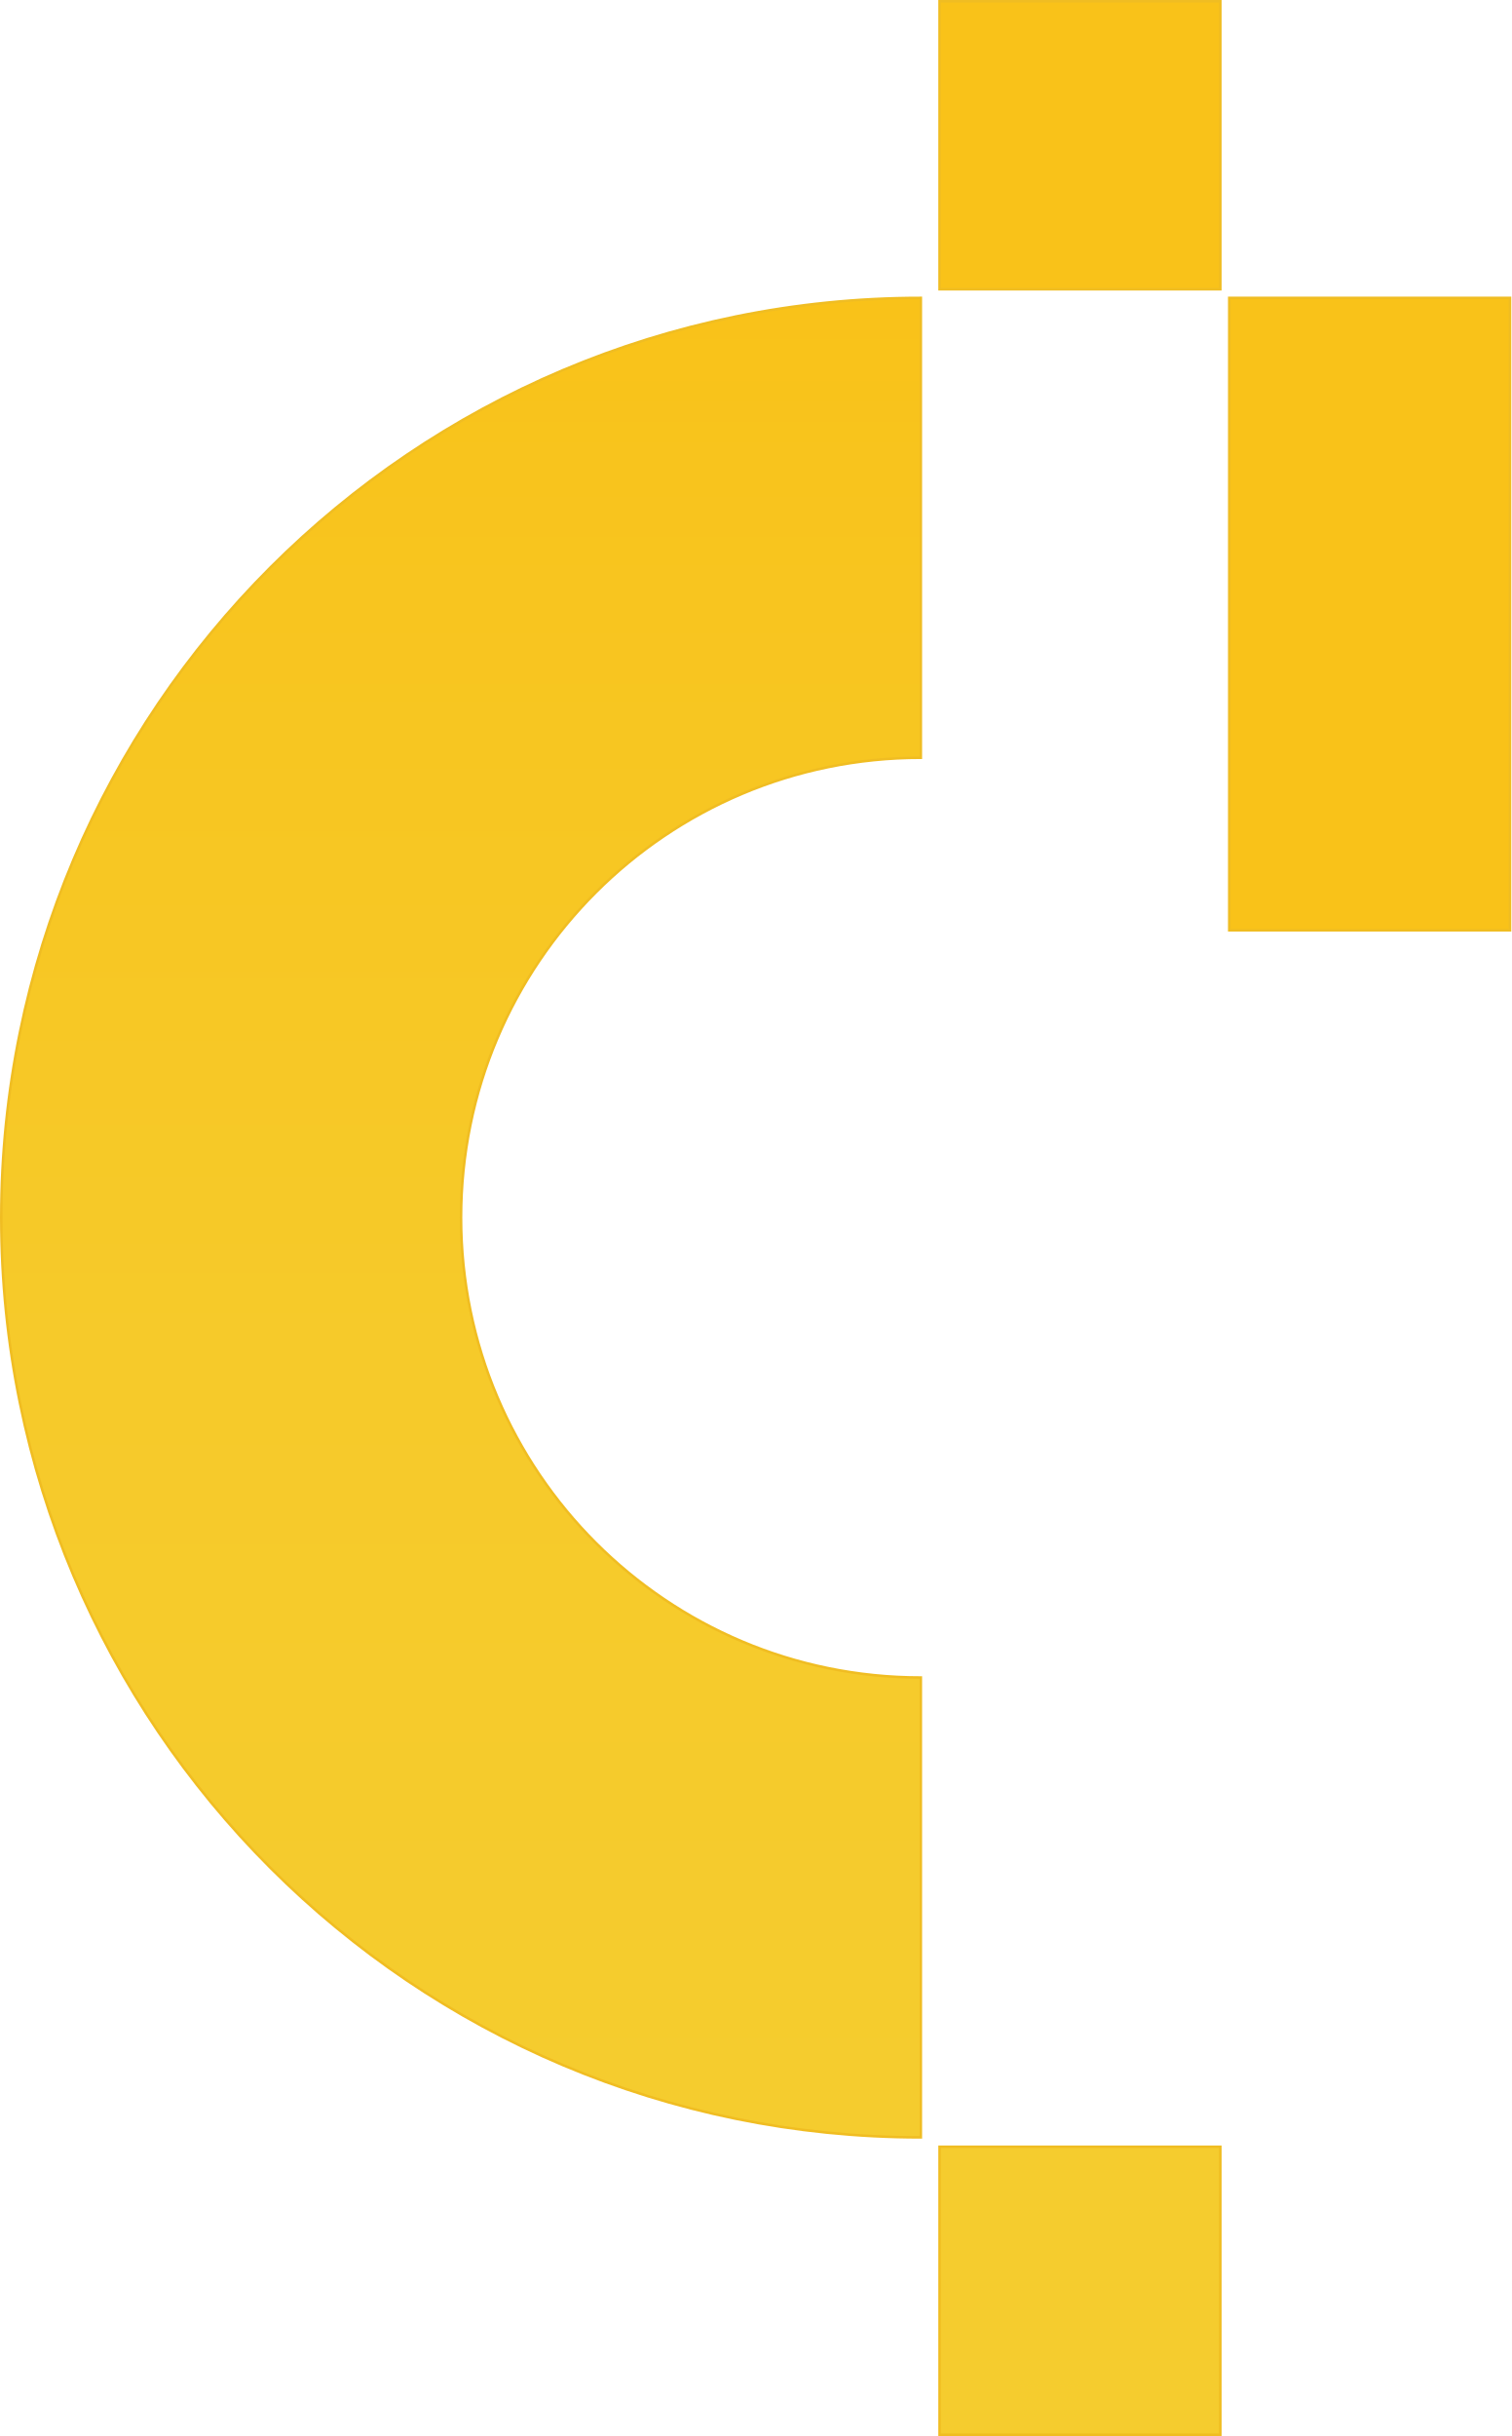
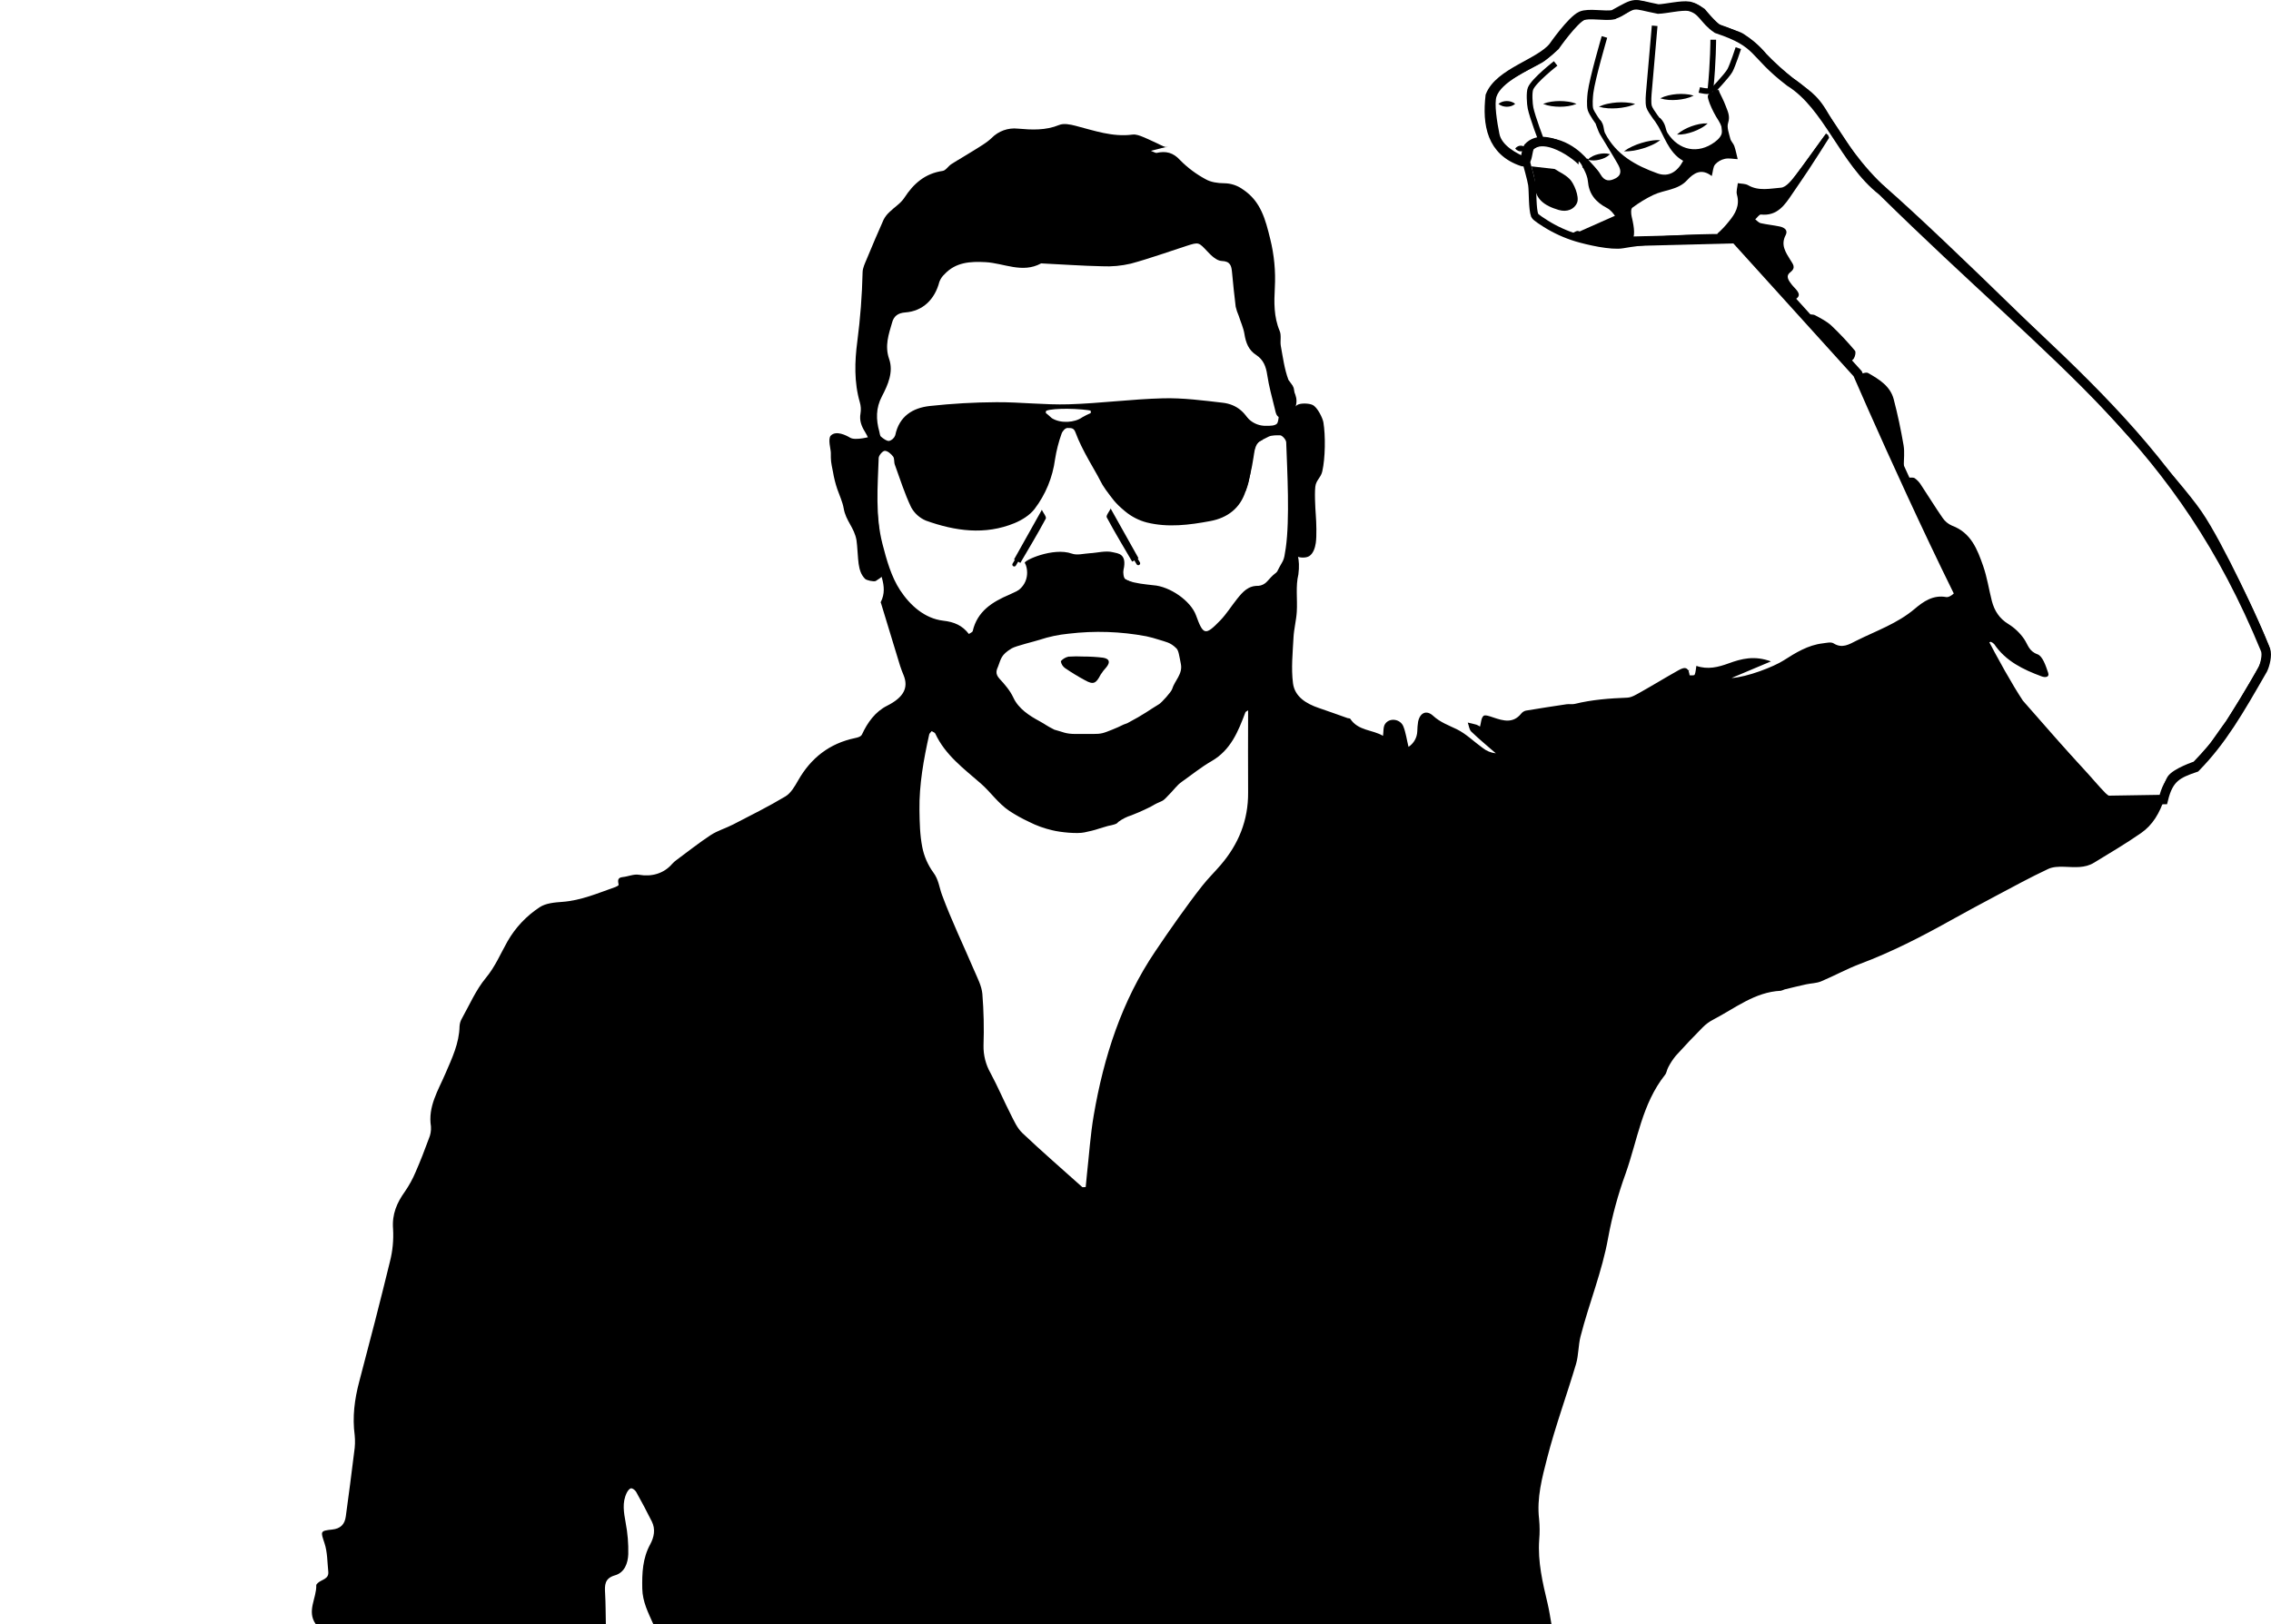
- <svg xmlns="http://www.w3.org/2000/svg" viewBox="0 0 597.49 962.91">
+ <svg xmlns="http://www.w3.org/2000/svg" viewBox="0 0 1196.39 855.61">
  <defs>
-     <linearGradient id="Degradado_sin_nombre_12" x1="182.28" y1="844.87" x2="182.28" y2="117.75" gradientUnits="userSpaceOnUse">
-       <stop offset="0" stop-color="#f5cc2e" />
-       <stop offset=".43" stop-color="#f6ca2a" />
-       <stop offset=".91" stop-color="#f8c41d" />
-       <stop offset="1" stop-color="#f9c219" />
-     </linearGradient>
-     <style>.cls-2{stroke:#f0bd22;stroke-miterlimit:10;fill:#f9c219}</style>
+     <style>.cls-1,.cls-2,.cls-3,.cls-5,.cls-7{fill:none;}.cls-2,.cls-3,.cls-5,.cls-7{stroke:#000;}.cls-2,.cls-3,.cls-7{stroke-miterlimit:10;}.cls-2{stroke-width:4px;}.cls-3{stroke-width:3px;}.cls-4{clip-path:url(#clip-path);}.cls-5{stroke-linecap:round;stroke-linejoin:round;stroke-width:2px;}.cls-6{clip-path:url(#clip-path-2);}.cls-7{stroke-width:5px;}</style>
+     <clipPath id="clip-path" transform="translate(164.31)">
+       <rect class="cls-1" x="491.48" y="202.98" width="35.03" height="100.32" transform="translate(1017.99 506.27) rotate(180)" />
+     </clipPath>
+     <clipPath id="clip-path-2" transform="translate(164.31)">
+       <rect class="cls-1" x="371.57" y="283.61" width="61" height="30" />
+     </clipPath>
  </defs>
  <g id="Capa_2" data-name="Capa 2">
-     <g id="Capa_8" data-name="Capa 8">
-       <path d="M182.28 481.31a181.79 181.79 0 0 0 181.78 181.78v181.78C163.27 844.87.5 682.1.5 481.31s162.77-363.56 363.56-363.56v181.78a181.78 181.78 0 0 0-181.78 181.78Z" style="fill:url(#Degradado_sin_nombre_12);stroke:#f0bd22;stroke-miterlimit:10" />
-       <path class="cls-2" d="M371.46.5h111v113.84h-111z" />
-       <path transform="rotate(-180 426.96 905.495)" style="fill:#f5cc2e;stroke:#f0bd22;stroke-miterlimit:10" d="M371.46 848.58h111v113.84h-111z" />
-       <path class="cls-2" d="M485.99 117.75h111v250h-111z" />
+     <g id="Capa_1-2" data-name="Capa 1">
+       <path d="M412.58,302.17c2.25,1.13,3.38,0,7.89,1.13,6.91,1.72,4.58.92,9.39,2.62,4.26,1.51,8.64,1.88,13.34,2.42,8.83.59,19.81,8.27,22.56,15.86,3.8,10.49,4.89,10.84,12.73,2.75,3.35-3.46,5.92-7.66,8.95-11.44,2.88-3.58,5.79-7,11.17-6.83a7,7,0,0,0,4.62-2.33c2.81-3.09,5.22-6.09,10.06-6.39.73,0,2.78-4.61,3-5.68s-.62-5-1-8a.78.78,0,0,1,1.48-.44c2.08,4.61,4,8.49,2.92,16.82-1.53,6.26-.43,13.13-.84,19.71-.28,4.54-1.5,9-1.73,13.57-.41,8-1.29,16.2-.26,24.09.92,7.07,7,10.77,13.6,13,5.08,1.71,10.11,3.56,15.16,5.33.46.16,1.21.06,1.4.35,4.14,6.4,11.94,5.75,17.25,9,.34-2.1,0-4.73,1.17-6.36,2.37-3.37,8-2.53,9.56,1.39,1.3,3.3,1.77,6.92,2.71,10.77a10.19,10.19,0,0,0,4.62-8.18,39.43,39.43,0,0,1,.44-5.11c1-4.73,4.43-6.28,7.89-3.09,3.72,3.42,8.13,5,12.48,7.09,4.94,2.42,9,6.53,13.58,9.81a13.46,13.46,0,0,0,7,2.89c-4.33-3.78-8.79-7.44-12.93-11.43-1.12-1.08-1.27-3.16-1.86-4.78,1.53.37,3.07.67,4.57,1.12a9.69,9.69,0,0,1,1.88,1c.56-2,.58-4.48,1.82-5.63.8-.75,3.47.24,5.18.82,5.29,1.78,10.43,3.28,14.72-2.06a4.47,4.47,0,0,1,2.43-1.54c7.14-1.2,14.29-2.3,21.44-3.36,1.44-.21,3,.15,4.39-.2,9-2.22,18.25-2.91,27.53-3.27,2.46-.09,5-1.76,7.25-3,6.33-3.55,12.51-7.35,18.84-10.9,2.8-1.58,6.09-3.66,6.81,2.12,0,0,2.43.18,2.63-.25.58-1.23.6-2.72.94-4.72,6,2.08,11.44.71,17.08-1.35,6.56-2.4,13.52-4.24,22.18-1l-20.75,8.74c8.13-.42,22.26-5.94,27.43-9.25,6.33-4.05,12.83-8.09,20.58-9,1.93-.23,4.39-.88,5.77,0,4.62,2.92,8.3.43,12.06-1.44,10.42-5.2,21.52-9,30.68-16.76,4.49-3.79,9.65-7.48,16.63-6.19,1.62.29,4.45-1.93,5.45-3.71.72-1.3-.26-4-1.16-5.67-1.68-3.2-4.9-5.91-5.61-9.23-2.47-11.51-10-20.5-14.4-31-1.4-3.37-3.37-6.5-4.85-9.85-.43-1-.06-2.27-.06-3.42,1.35.05,3-.35,4,.25a12,12,0,0,1,3.42,3.71c3.79,5.7,7.35,11.55,11.25,17.16a11.51,11.51,0,0,0,5,4.14c10,3.7,13.34,12.51,16.4,21.29,2.07,5.93,3,12.25,4.55,18.35,1.34,5.12,3.91,9.26,8.72,12.18a28,28,0,0,1,8.27,7.87c2.06,3,2.49,6.44,7.07,8.07,2.74,1,4.4,6.17,5.62,9.78.82,2.43-1.69,2.52-3.43,1.87-9.72-3.6-18.92-8-25-17a4.88,4.88,0,0,0-1.7-1.18c-.15-.08-.45.1-1.15.29a9.59,9.59,0,0,0,.45,2.5c6.29,14.14,13.42,27.6,25,38.43,8.74,8.15,16.58,17.26,24.75,26,3.82,4.1,7.36,8.45,11.28,12.45a9,9,0,0,0,5,2.59,130.86,130.86,0,0,0,14.55.66c3.58,0,7.15-.48,11.66-.81-2.65,8.14-6.38,14.38-12.48,18.62-8,5.56-16.44,10.52-24.77,15.61-4.88,3-10.32,2.33-15.72,2.15-2.81-.1-6,0-8.41,1.14-9.46,4.43-18.64,9.46-27.86,14.35q-12,6.35-23.86,12.94c-15.33,8.56-30.9,16.53-47.37,22.72-7,2.64-13.65,6.33-20.58,9.23-2.42,1-5.24,1-7.86,1.56-3.77.83-7.53,1.74-11.29,2.66a13.76,13.76,0,0,1-2.06.73c-13.74.65-24.09,9.23-35.55,15.17a22.12,22.12,0,0,0-5.61,4.13c-4.82,4.87-9.56,9.83-14.14,14.92a33.77,33.77,0,0,0-4,6.1c-.72,1.27-.83,2.94-1.7,4-12.12,15.25-14.51,34.42-20.76,52a210.22,210.22,0,0,0-9.2,33.83c-3.18,17.85-10.08,34.54-14.55,52-1.2,4.7-1,9.8-2.35,14.43-4.92,16.55-10.9,32.81-15.2,49.51-2.68,10.41-5.58,21.09-4.28,32.21a59.22,59.22,0,0,1,.06,11c-.82,11.53,1.81,22.56,4.44,33.62.84,3.54,1.37,7.16,2,10.74H179.84c-2.65-6-5.65-11.69-5.79-18.65-.16-8.19.15-16,4.21-23.4,2-3.71,2.85-7.93.81-12-2.61-5.24-5.37-10.42-8.22-15.53-.52-.91-1.83-2-2.7-1.92s-1.8,1.38-2.28,2.36c-2.54,5.16-1.52,10.39-.57,15.78a78,78,0,0,1,1.37,16.61c-.19,4.65-1.91,9.63-7,11.08-5.54,1.59-5.46,5.22-5.2,9.6.3,5.35.27,10.72.39,16.08H2c-4.84-6.89.53-13.64.3-20.47,0-.38.47-.83.81-1.16,2-1.9,5.95-2,5.52-6-.53-5-.41-10.28-2-15-2-6.12-2.46-6.49,4-7.16,4.45-.46,6.66-2.75,7.22-6.83q2.34-17,4.43-34.07a34.49,34.49,0,0,0,.27-8.78c-1.29-9.62-.09-18.92,2.38-28.24,5.56-21,11-42,16.14-63.09a56.41,56.41,0,0,0,1.69-17.42c-.62-7.71,2-13.75,6.27-19.7a56.9,56.9,0,0,0,5.57-10.16c2.54-5.79,4.83-11.71,7-17.65a13.7,13.7,0,0,0,1.12-6.45c-1.66-10.47,3.79-18.94,7.59-27.8,3.48-8.08,7.3-16,7.48-25a9.23,9.23,0,0,1,1.28-4.17c4-7.19,7.36-15,12.55-21.27,5-6,7.77-12.84,11.46-19.33a52.89,52.89,0,0,1,16.93-17.95c3.19-2.13,7.85-2.51,11.9-2.81,9.92-.72,18.86-4.63,28-7.83.64-.22,1.73-.84,1.68-1.12-.31-2-.89-3.8,2.14-4.12s5.87-1.68,8.58-1.21c6.7,1.16,13.06-.61,17.48-5.73a14,14,0,0,1,2.37-2.11c6-4.41,11.82-9.07,18-13.11,3.59-2.33,7.88-3.55,11.71-5.53,9.27-4.79,18.64-9.44,27.58-14.8,2.88-1.73,4.92-5.29,6.68-8.38,6.76-11.89,16.53-19.54,30-22.36,1.4-.29,3.1-.71,3.67-1.93,2.92-6.3,7-12,13.25-15.12,8.85-4.46,11.29-9.58,8.7-16-.68-1.67-1.36-3.33-1.89-5.05-3.37-10.93-6.67-21.88-10-32.83-.07-.23-.28-.53-.2-.69,4.54-8.77-1.91-16.52-2.4-24.85-.78-12.9-2.46-25.74-3.56-38.63-.31-3.63-.68-7.52.27-10.93,1.61-5.76.27-10.65-2.63-15.37-1.86-3-3-6-2.32-9.69a13.19,13.19,0,0,0-.36-5.82c-3.08-10.59-2.71-21.6-1.33-32.07a343.47,343.47,0,0,0,2.79-36.47c.05-2.33,1.25-4.69,2.17-6.93,2.88-6.95,5.81-13.87,8.88-20.73a14.3,14.3,0,0,1,3.05-4c2.6-2.58,6-4.61,7.91-7.59,4.89-7.54,11-12.81,20.18-14.13,1.64-.23,2.9-2.5,4.52-3.54,3.84-2.47,7.83-4.68,11.68-7.13,3.26-2.08,6.76-4,9.51-6.6a16.79,16.79,0,0,1,13.95-5c7.3.64,14.54,1,21.68-1.92,2.39-1,5.8-.32,8.55.39,9.9,2.55,19.6,6.07,30.15,4.66,1.77-.23,3.81.55,5.56,1.27,3.59,1.48,7.06,3.24,11.6,5.36l-7.51,1.94c1.79.67,2.45,1.19,3,1.08,4.9-1.09,8.71-.24,12.42,3.85A56.08,56.08,0,0,0,470.78,94.4c2.75,1.61,6.46,2.12,9.75,2.15a16.93,16.93,0,0,1,10,3.31c9.5,6.31,11.84,16,14.33,26.05a86.64,86.64,0,0,1,2.43,25.62c-.42,7.65-.59,15.42,2.55,22.85,1,2.33.14,5.37.62,8,1.1,6,1.88,12.14,4,17.77,3,4,3,4,3,7.35,1.13,2.25,0,2.91,0,4.5,0,2.26,0,1.13-1.12,4.51-.36,1.77-3.29,2.71-5.31,3.22-2.91.75-3.24-2.31-3.75-4.37-1.44-5.91-3.11-11.81-4-17.81-.64-4.42-2-8-5.78-10.49-4.07-2.6-5.5-6.51-6.23-11.09-.52-3.27-2-6.38-3-9.56a26.59,26.59,0,0,1-1.61-4.83c-.76-6-1.34-12-1.92-18.08-.33-3.39-.79-5.85-5.47-6-2.59-.1-5.45-2.78-7.5-5-4.61-4.86-4.44-5.06-11-2.94-9.78,3.14-19.45,6.67-29.35,9.34a54.42,54.42,0,0,1-15.1,1.39c-10.51-.21-21-1-31.51-1.48a1.33,1.33,0,0,0-.72,0c-9.87,5.35-19.49-.16-29.22-.69-8-.43-15.64,0-21.56,6.32a10.54,10.54,0,0,0-2.73,4c-2.42,9.35-8.75,15.51-18,16.18-3.91.29-6,2-6.91,5.29-1.82,6.28-4,12.29-1.56,19.27,2.34,6.81-.61,13.56-3.83,19.69s-3.12,12.19-1.36,18.52c.26.94.3,2.2.93,2.72,1.23,1,2.86,2.31,4.23,2.21a4.73,4.73,0,0,0,3.24-3c2.06-10,9.15-14.41,18.22-15.41a339.78,339.78,0,0,1,35.08-2c12.68-.08,25.4,1.49,38.06,1.11,16.6-.49,33.15-2.74,49.74-3.16,10.44-.27,21,1.13,31.39,2.33,7.69.88,12.69,5.52,15.53,12.85.95,2.47,3.41,4.35,5.41,6.77-3.51,1.14-4.13,4.82-4.69,9.1a110.26,110.26,0,0,1-4.15,17.78c-2.79,9.07-9.59,14.16-18.56,15.84-11.08,2.08-22.37,3.53-33.52.76a29.56,29.56,0,0,1-11.36-5.83c-5.61-4.61-6.81-6.84-10.32-11.5a36.16,36.16,0,0,1-3.06-5.11c-2.08-4.31-9.38-15.55-12.78-24.9-.89-2.45-2-2.45-4.28-2.45-1.12,0-2.6,1.57-3.11,3.06A74.86,74.86,0,0,0,391.5,242a55.21,55.21,0,0,1-10.79,26.18c-2.53,3.28-6.66,5.84-10.58,7.46-15.63,6.42-31.33,4.15-46.64-1.33a15.87,15.87,0,0,1-7.78-7c-3.47-7.23-5.88-15-8.63-22.53-.49-1.36-.1-3.21-.89-4.24-1.06-1.39-2.9-3-4.34-3-1.18,0-3.21,2.39-3.26,3.78-.53,15.14-1.83,30.44,2,45.29,2.17,8.43,4.64,17.3,9.33,24.42,5.13,7.79,12.81,14.85,22.66,16,5.9.67,10.06,2.52,13.53,7,.9-.64,1.84-.95,2-1.45,2.42-10.56,10.38-15.48,19.44-19.32,1.35-.58,2.65-1.28,4-1.88,8.43-3.5,7.3-3.5,15.19-6.88,2-.92,4.85-.17,6.77-1.12,2.25-1.13,4.5-3.39,5.63-2.26s7.89,1.13,9,0S410.79,301.28,412.58,302.17Zm-86.07,83.05c-.51.66-1.17,1.15-1.3,1.74-2.92,13.14-5.33,26.36-5.14,39.86.09,6.52.23,13.14,1.48,19.49a33.75,33.75,0,0,0,5.82,13.37c2.85,3.79,3.12,7.93,4.61,11.91,5,13.49,11.29,26.51,16.95,39.77,1.71,4,3.91,8.1,4.28,12.3a236.25,236.25,0,0,1,.61,27.14,28.23,28.23,0,0,0,3.73,14.65c3.8,7.08,6.94,14.5,10.58,21.66,1.75,3.45,3.42,7.27,6.14,9.85,10.27,9.74,21,19,31.53,28.46.26.24.92,0,1.85,0,.21-2.13.39-4.27.62-6.41,1.16-10.43,1.84-21,3.6-31.29,5.29-30.9,14.73-60.33,32.5-86.58,3.95-5.82,7.9-11.65,12-17.37s8.26-11.47,12.64-17c3-3.83,6.54-7.28,9.73-11,9.44-11,14.59-23.6,14.47-38.26-.12-14.34,0-28.68,0-43.25-.69.5-1.28.69-1.41,1C488,385.38,484.09,395.17,474,401c-5.48,3.14-10.43,7.19-15.61,10.83-3,2.12-3.5,3.61-8.61,8.71-2.25,2.26-2.25,1.13-7.89,4.51-4.51,2.25-8.31,3.83-10.14,4.51a22.93,22.93,0,0,0-6.76,3.38c-1,.69,0,1.13-5.64,2.25-7.89,2.26-5.06,1.79-12.4,3.39-3.69.8-12.4,0-16.91-1.13a53.31,53.31,0,0,1-12.4-4.51,80.91,80.91,0,0,1-10.14-5.64c-6-4-9.86-9.92-15.1-14.48-9-7.87-18.76-15-24-26.33C328.12,385.94,327.25,385.7,326.51,385.22Zm103-4.15c9.35-4.94,11.28-6.76,16.91-10.14,1.12-.68,6.28-6.28,6.77-7.89,1.32-4.41,5.63-7.9,4.61-13.13-.94-4.82-1.23-7.16-2.36-8.29-3.27-3.27-5.64-3.38-9-4.51a69.55,69.55,0,0,0-6.88-1.87,134.43,134.43,0,0,0-40.91-1.36,70.5,70.5,0,0,0-15.33,3.23c-2.39.8-12.49,3.21-14.65,4.51C363,345,363,347.25,361.56,351c-.83,1.9-1.81,3.92.68,6.61,2.78,3,5.61,6.28,7.3,9.95,2.7,5.88,8.54,9.59,13.73,12.39,3.49,1.89,3.38,2.26,7.89,4.51,4.51,1.13,5.64,2.26,11.27,2.26h9c4.51,0,5.46-.39,10.14-2.26C427.23,382.2,426.1,382.2,429.48,381.07ZM386.94,216.39c-.29.11-.28.62-.29,1.24,1,.69,2.26,1.94,3.16,2.7,4.73,2.94,12.12,2.35,16-.45a42.31,42.31,0,0,1,4.51-2.25s0-.64,0-1.13-7.89-1.12-12.4-1.12S389,215.61,386.94,216.39Z" transform="translate(164.31)" />
+       <path d="M671.83,83.5c2.09,2.49,5.39,5.56,7,8.34,2.12,3.72,4.69,3.84,7.94,2.12,3.67-1.94,2.7-4.86,1.19-7.53-3-5.31-6.32-10.47-9.43-15.74-.81-1.37-1.51-3.76-2.16-5.23.41-.3,1.83-1.95,2.25-2.25,2.25,2.25,1.73,5.21,2.61,6.92,5.89,11.49,16.3,17.16,27.72,21.25,5.68,2,10.25-.64,13.46-6.64-8-4.44-10-13.64-14.48-20.41.41-.26,1.84-2,2.25-2.25,3.38,3.38,2.72,6,4,8,5.92,9.27,16.07,11.23,24.83,4.8,4.54-3.34,5-6.5,2.09-11.25a50.15,50.15,0,0,1-4.68-9c-1.85-5.11-1.63-5.18,4.42-7.4,1.32,2.79,2.82,5.52,3.9,8.41s2.54,5.49,1.35,9.09c-.8,2.41.48,5.62,1.16,8.39.33,1.36,1.63,2.46,2.09,3.81.77,2.25,1.21,4.61,1.79,6.93-2.24-.1-4.58-.64-6.71-.19a9.76,9.76,0,0,0-5.21,3c-1.08,1.33-1.07,3.55-1.74,6.09-5.47-4.24-9.52-1.61-13,2.19-4.87,5.28-12,5-17.86,7.8a66.69,66.69,0,0,0-11,6.7c-.83.62-.69,3.17-.33,4.68,3.1,12.91,1,16.15-11.93,14.93a81.93,81.93,0,0,1-19.36-3.89c-.44-.15.27-1.65,0-2.25.81-.34,2.37-1.63,3.38-1.13,2.25,1.13,7.6,1.14,11.76,3.48a14.26,14.26,0,0,0,6.32,1.56c3,.11,6.32-3.42,5.11-5.7-2.22-4.21-4.52-9.56-8.3-11.53-6.27-3.28-9.52-7.65-10.05-14.14-.33-4.1-3.71-8.61-3.71-9.74C669.13,85.34,671.14,83.9,671.83,83.5Z" transform="translate(164.31)" />
+       <path d="M751.57,127.61c-3-1-8.73-.15-11-.15.2-1.19-.36-4.24,0-4.51a46.88,46.88,0,0,0,5.89-6.25c3.35-4,5.9-8.33,4.29-14.07-.53-1.85.26-4.07.44-6.12,1.85.34,4,.21,5.48,1.1,5.57,3.21,11.62,1.7,17.23,1.28,2.82-.2,5.75-4.09,7.94-6.86,5.12-6.5,9.82-13.34,14.74-20a8,8,0,0,1,1.92-1.33c.33.85.93,1.68.73,2q-5.29,8.44-10.76,16.78c-2.78,4.22-5.67,8.37-8.51,12.55-4,5.94-7.93,11.91-16.58,11-.9-.09-2,1.65-3,2.54.93.68,1.77,1.75,2.79,2,3.33.74,6.75,1.07,10.1,1.77,2.36.5,4.53,1.87,3.11,4.57-2.69,5.11,0,9,2.41,12.93,1.43,2.37,3.28,4.13-.06,6.72-2.55,2-.63,4.42.88,6.39,1.69,2.21,5.56,4.86,2.69,7.19-3.49,2.84-5-2.26-7-4.19-1.38-1.28-3.65-2.74-4.74-4.36" transform="translate(164.31)" />
+       <path d="M837.26,245.82c-3.16-6.94-6.29-13.89-9.51-20.8-.81-1.75-2-3.34-2.86-5.06-3.44-6.65-6.88-13.3-10.19-20-.33-.65,0-2.37.47-2.55,1.49-.58,3.63-1.48,4.71-.85,5.73,3.29,11.61,6.84,13.43,13.76,2.1,8,3.8,16.11,5.2,24.26.63,3.63.11,7.46.11,11.2Z" transform="translate(164.31)" />
+       <path d="M654.75,89.05c3.55,2.34,4.68,2.34,7.78,5.21,2.23,2.07,5.3,9.3,4,12.51-1.47,3.62-5.45,5.13-9.74,3.84-7.34-2.19-13-5.69-12.62-14.63.09-2.35-.93-4.73-1.7-8.33Z" transform="translate(164.31)" />
+       <path d="M809.17,191.46a17.22,17.22,0,0,1-2.62-2c-5.91-6.81-11.81-13.64-17.59-20.56-.66-.79-.6-2.18-.87-3.29,1.3.14,2.79-.07,3.85.51,3,1.62,6.14,3.2,8.59,5.48a158.81,158.81,0,0,1,12.37,13.17c.61.7.13,2.84-.5,3.95S810.32,190.55,809.17,191.46Z" transform="translate(164.31)" />
+       <path d="M406.49,345.92a85.25,85.25,0,0,1,10.31.61c3.43.58,3.87,2.36,1.76,5a27,27,0,0,0-3.05,3.94c-2.44,4.75-3.84,5.39-8.21,2.95A112.11,112.11,0,0,1,396.75,352a5.41,5.41,0,0,1-2.21-3.64,7.62,7.62,0,0,1,4-2.38A66,66,0,0,1,406.49,345.92Z" transform="translate(164.31)" />
+       <path d="M857.28,278.1c-3.82-7.16-9.16-13.46-11.81-21.29-1-2.93-3.15-4.76-6.56-4.43" transform="translate(164.31)" />
+       <path d="M836,246.51c.49-.74,1.56-1.69,1.38-2.18-2-5.54-1-12-5.05-16.93" transform="translate(164.31)" />
+       <path d="M725.76,353c-3.12.31-4.12,2.75-5.15,5.15" transform="translate(164.31)" />
+       <path d="M709.59,96.62c8.93.47,14.08-5,18.37-11.76" transform="translate(164.31)" />
+       <path d="M743.39,76a27,27,0,0,0-3.86-21.91c-2.51-3.78.16-4.76,1.66-6.74" transform="translate(164.31)" />
+       <path d="M797.76,70.17c.25.73.92,1.87.67,2.14A55.36,55.36,0,0,0,790.14,84c-3.62,6.68-9,12.44-13.74,18.47-.83,1-2.39,1.51-3.62,2.25" transform="translate(164.31)" />
+       <path d="M502.39,231.08l-8.81,1.47" transform="translate(164.31)" />
+       <path d="M768.37,347.9c-6,2-12.78.66-18.37,4.4-2.66,1.77-5.38,3.44-8.08,5.15" transform="translate(164.31)" />
+       <path d="M690.12,112.05l2.57,5.14c2.73,5.46-.51,11.52-6.61,11.62a15.55,15.55,0,0,1-8-2.22c-2.16-1.32-3.64-1.34-6-.86-1.4.29-3.37-2.17-5.08-3.4" transform="translate(164.31)" />
+       <path d="M789.68,167.15c4.21,5.1,9.84,8.66,14.32,13.64a22.83,22.83,0,0,1,5.52,11.34" transform="translate(164.31)" />
+       <path d="M772.78,142.17c1.13,6,5.31,10.14,8.82,14.7" transform="translate(164.31)" />
+       <path d="M284.91,387.58q-.37,2.94-.73,5.87" transform="translate(164.31)" />
+       <path d="M608.2,381l11,6.62" transform="translate(164.31)" />
+       <path d="M451,77.51c-2.45-.24-5.07,0-7.3-.84-3.25-1.21-5.7-.37-8.13,1.58" transform="translate(164.31)" />
+       <path d="M86.53,541.14l-8.82-.74" transform="translate(164.31)" />
+       <path d="M479.62,129l-1.47,8.81" transform="translate(164.31)" />
+       <path d="M485.5,96.62,484,105.43" transform="translate(164.31)" />
+       <path d="M330.46,151.72l-8.81-1.47" transform="translate(164.31)" />
+       <path d="M433.33,70.17c-.25,2.94-.49,5.87-.74,8.81" transform="translate(164.31)" />
+       <path d="M515.62,290.59c2.25,5,4.75,10.06-.73,14.7" transform="translate(164.31)" />
+       <path d="M755.15,125.27h-8.82" transform="translate(164.31)" />
+       <path d="M773.52,139.23l8.08,2.21" transform="translate(164.31)" />
+       <path class="cls-2" d="M670.65,85.6s-8.82-11.76-22.78-11c-1.64.08-4.92,1.6-5.87,2.93-1.16,1.61-1.12,8.13-2.94,7.35-5.15-2.2-14-6.61-15.43-14-1.19-5.94-2.94-16.16-1.47-20.57,2.94-8.82,18.09-15.14,25-19.1,2.26-1.31,8.08-6.62,8.08-6.62s9.7-13.95,14.7-16.16c4-1.79,12.6.26,16.9-.74,2.58-.6,7.06-4.23,9.55-5.14,3.1-1.14,10.65,2.32,14,2.2,4.1-.14,12.1-2.1,16.16-1.47,2.12.34,5.88,2.94,5.88,2.94s6,7.39,8.82,8.82c2,1,9.87,3.21,11.75,4.41C761,24.61,764.7,29.76,764.7,29.76A159.17,159.17,0,0,0,779.39,43c7.35,5.88,11.76,7.35,17.64,17.63,7,12.28,19.1,29.39,30.86,39.68,33.7,29.5,109.47,105.07,109.47,105.07s44.52,47.77,56.58,65.39c11.27,16.48,30.86,58.78,35.27,70.54,1,2.72-.29,7.89-1.47,10.28-4,8-17.64,29.39-17.64,29.39s-6.13,8.41-7.34,10.29c-2.16,3.34-10.29,11.76-10.29,11.76s-10.82,3.61-13.23,7.34c-1.19,1.86-3.67,9.56-3.67,9.56" transform="translate(164.31)" />
+       <path class="cls-3" d="M655.22,33.43S643.79,42.33,642,46.65c-.85,2-.47,8.14,0,10.29,1,4.89,5.87,17.64,5.87,17.64" transform="translate(164.31)" />
+       <path class="cls-2" d="M639.79,85.6s2.57,9.1,2.94,11.75c.51,3.64.14,12.74,1.47,16.17.38,1,5,3.85,5.88,4.41a67.71,67.71,0,0,0,16.16,7.34c5.89,1.75,18.27,4.63,24.32,3.55,19.77-3.55,52.1-3.55,52.1-3.55" transform="translate(164.31)" />
+       <path class="cls-3" d="M680.94,19.47s-6.42,21.87-7.35,29.39c-.27,2.19-.63,6.7,0,8.82S678,65,678,65" transform="translate(164.31)" />
+       <path class="cls-3" d="M707.39,13.59s-2.17,25.35-2.94,33.8c-.2,2.19-.64,6.71,0,8.82.77,2.53,5.88,8.81,5.88,8.81" transform="translate(164.31)" />
+       <path class="cls-3" d="M738.25,20.94s0,11.75-1.47,26.45c-.15,1.46-5.88,0-5.88,0" transform="translate(164.31)" />
+       <path class="cls-3" d="M751.47,25.35s-2.93,9-4.41,11.75S737.77,48,737.77,48" transform="translate(164.31)" />
+       <path d="M795.71,172.47c4.21,5.1,9.84,8.66,14.32,13.64" transform="translate(164.31)" />
+       <path d="M625.1,54.74a6.09,6.09,0,0,1,2.2-1.18,7.76,7.76,0,0,1,4.41,0,5.94,5.94,0,0,1,2.2,1.18,6.25,6.25,0,0,1-2.2,1.18,7.66,7.66,0,0,1-2.2.32,8.05,8.05,0,0,1-2.21-.33A6.06,6.06,0,0,1,625.1,54.74Z" transform="translate(164.31)" />
+       <path d="M648.61,54.74A18.5,18.5,0,0,1,653,53.56a30.48,30.48,0,0,1,8.81,0,18,18,0,0,1,4.41,1.18,19,19,0,0,1-4.41,1.18,29.61,29.61,0,0,1-4.4.32,31.17,31.17,0,0,1-4.41-.33A18.47,18.47,0,0,1,648.61,54.74Z" transform="translate(164.31)" />
+       <path d="M678,56.21a21.37,21.37,0,0,1,4.68-1.54,35,35,0,0,1,4.76-.69,33.41,33.41,0,0,1,4.8,0,21.37,21.37,0,0,1,4.86.81,21.37,21.37,0,0,1-4.68,1.54,35.37,35.37,0,0,1-9.56.73A21.92,21.92,0,0,1,678,56.21Z" transform="translate(164.31)" />
+       <path d="M710.33,51.8a18.57,18.57,0,0,1,4.31-1.54,29.77,29.77,0,0,1,4.38-.69,28.48,28.48,0,0,1,4.43,0,18.55,18.55,0,0,1,4.51.81,18.57,18.57,0,0,1-4.31,1.54,30.16,30.16,0,0,1-8.82.73A18.94,18.94,0,0,1,710.33,51.8Z" transform="translate(164.31)" />
+       <path d="M691.22,79.72a23.48,23.48,0,0,1,4.43-2.59,38.44,38.44,0,0,1,4.68-1.78,37.11,37.11,0,0,1,4.87-1.17,22.83,22.83,0,0,1,5.13-.34,23,23,0,0,1-4.43,2.6,39.21,39.21,0,0,1-9.55,2.93A23.42,23.42,0,0,1,691.22,79.72Z" transform="translate(164.31)" />
+       <path d="M719.14,70.9a18.28,18.28,0,0,1,3.64-2.57,28.76,28.76,0,0,1,3.93-1.78,29.34,29.34,0,0,1,4.15-1.17,18.05,18.05,0,0,1,4.45-.36,17.4,17.4,0,0,1-3.64,2.58,27.65,27.65,0,0,1-3.93,1.77,29.34,29.34,0,0,1-4.15,1.17A18.05,18.05,0,0,1,719.14,70.9Z" transform="translate(164.31)" />
+       <path d="M672.12,84.13a9.78,9.78,0,0,1,2.65-1.88,14.71,14.71,0,0,1,2.86-1,14.46,14.46,0,0,1,3-.42,9.72,9.72,0,0,1,3.23.41,9.67,9.67,0,0,1-2.66,1.88,14.21,14.21,0,0,1-2.86,1,13.74,13.74,0,0,1-3,.42A10,10,0,0,1,672.12,84.13Z" transform="translate(164.31)" />
+       <path d="M633.91,78.25a4,4,0,0,1,1.47-1.18,3.54,3.54,0,0,1,2.94,0,3.82,3.82,0,0,1,1.47,1.18,3.92,3.92,0,0,1-1.47,1.18,3.49,3.49,0,0,1-2.94,0A3.88,3.88,0,0,1,633.91,78.25Z" transform="translate(164.31)" />
+       <g class="cls-4">
+         <path d="M656.86,847.41c.11-5.36.08-10.73.39-16.08.26-4.38.34-8-5.2-9.6-5.09-1.46-6.81-6.43-7-11.08A78.12,78.12,0,0,1,646.42,794c1-5.38,2-10.62-.57-15.77-.48-1-1.46-2.31-2.28-2.37s-2.19,1-2.7,1.93c-2.85,5.11-5.61,10.28-8.23,15.52-2,4.09-1.21,8.31.82,12,4.06,7.41,4.37,15.22,4.2,23.41-.14,7-3.13,12.66-5.78,18.65H158.7c.67-3.59,1.21-7.2,2.05-10.75,2.66-11.18,5.31-22.33,4.41-34a70.84,70.84,0,0,1,.21-11.74c1-10.72-1.82-21-4.4-31.06-4.3-16.7-10.28-33-15.2-49.52-1.38-4.63-1.15-9.72-2.35-14.42-4.47-17.42-11.37-34.11-14.55-52a211.66,211.66,0,0,0-9.2-33.84c-6.25-17.56-8.64-36.73-20.76-52-.87-1.1-1-2.77-1.7-4a33.77,33.77,0,0,0-4-6.1c-4.58-5.09-9.33-10-14.14-14.93a21,21,0,0,0-5.21-3.92C62.27,523.21,51.85,514.43,38,513.77a11.28,11.28,0,0,1-2.06-.73c-3.76-.91-7.52-1.83-11.3-2.65-2.61-.57-5.44-.55-7.85-1.56-6.94-2.9-13.56-6.6-20.58-9.23-15.35-5.77-29.91-13.08-44.23-21q-15.36-8.46-30.84-16.73c-7.94-4.23-15.88-8.49-24-12.3-2.46-1.15-5.6-1.24-8.41-1.14-5.41.18-10.84.83-15.72-2.16-8.33-5.09-16.77-10-24.77-15.61-6.1-4.23-9.83-10.48-12.48-18.62,4.5.34,8.08.82,11.66.82a133.31,133.31,0,0,0,14.55-.66,9.07,9.07,0,0,0,5-2.59c3.91-4,7.46-8.36,11.28-12.45,8.17-8.75,16-17.86,24.74-26,11.61-10.83,18.74-24.3,25-38.43a10.59,10.59,0,0,0,.45-2.5c-.7-.19-1-.38-1.15-.29a4.79,4.79,0,0,0-1.7,1.18c-6.12,9-15.31,13.37-25,17-1.75.65-4.25.55-3.43-1.88,1.22-3.61,2.88-8.81,5.62-9.78,4.58-1.62,5-5.06,7.07-8.06a27.83,27.83,0,0,1,8.27-7.87,19,19,0,0,0,8.71-12.18c1.6-6.1,2.49-12.42,4.56-18.35,3.06-8.78,6.41-17.59,16.4-21.29a11.43,11.43,0,0,0,4.94-4.14c3.91-5.61,7.47-11.46,11.25-17.16a11.88,11.88,0,0,1,3.43-3.71c1-.6,2.63-.2,4-.25,0,1.15.37,2.46-.05,3.42-1.48,3.34-3.45,6.48-4.85,9.85-4.37,10.53-11.93,19.52-14.4,31-.71,3.32-3.94,6-5.61,9.22-.9,1.71-1.89,4.38-1.16,5.68,1,1.78,3.83,4,5.45,3.7,7-1.29,12.14,2.4,16.63,6.2,9.16,7.75,20.25,11.56,30.68,16.75,3.75,1.88,7.44,4.37,12.06,1.45,1.38-.87,3.84-.22,5.77,0,7.75.91,14.25,4.94,20.58,9,5.17,3.31,19.29,8.83,27.43,9.25l-20.75-8.74c8.66-3.28,15.62-1.44,22.18,1,5.64,2.06,11,3.42,17.08,1.35.34,2,.36,3.49.94,4.72.19.43,2.62.3,2.63.25.72-5.78,4-3.7,6.81-2.13,6.33,3.55,12.51,7.35,18.84,10.9,2.29,1.29,4.79,3,7.25,3.05,9.28.36,18.48,1,27.53,3.27,1.39.34,2.94,0,4.39.2q10.72,1.57,21.43,3.36a4.35,4.35,0,0,1,2.43,1.54c4.3,5.34,9.44,3.84,14.73,2.06,1.71-.58,4.38-1.57,5.18-.83,1.24,1.16,1.26,3.63,1.82,5.64a9.73,9.73,0,0,1,1.88-1c1.5-.44,3-.75,4.57-1.11-.59,1.62-.74,3.7-1.86,4.78-4.14,4-8.6,7.65-12.94,11.43a13.45,13.45,0,0,0,7-2.89c4.53-3.28,8.64-7.39,13.58-9.81,4.35-2.12,8.76-3.67,12.48-7.1,3.46-3.19,6.87-1.63,7.89,3.1a39.43,39.43,0,0,1,.44,5.11,10.2,10.2,0,0,0,4.62,8.18c.94-3.86,1.41-7.48,2.71-10.77,1.55-3.93,7.19-4.77,9.56-1.39,1.14,1.62.83,4.26,1.16,6.36,5.32-3.28,13.12-2.62,17.26-9,.19-.29.94-.18,1.4-.34,5.05-1.77,10.08-3.62,15.16-5.33,6.61-2.23,12.68-5.93,13.6-13,1-7.88.15-16-.26-24.08-.23-4.54-1.45-9-1.73-13.57-.41-6.58.69-13.45-.84-19.71-1.3-5.33,1.16-7.55,3.67-10.55.49,1.88-.09,3.61.21,5.17.2,1.07,1.62,2.73,2.49,2.73,4.86,0,7.26,3.3,10.07,6.39a7,7,0,0,0,4.62,2.33c5.37-.17,8.29,3.25,11.17,6.83,3,3.78,5.6,8,9,11.44,7.84,8.09,8.93,7.74,12.73-2.75,2.75-7.59,15.09-17.07,22.56-15.86,5.12.83,9.08-.91,13.34-2.42,4.81-1.7,5.07-2.73,2.22-7.2-1.28-2-2.36-3.84-.32-5.87,3.81-3.81,14.62-3.22,17.57,1.26,1.66,2.53,3.11,2.78,5.32,1.2,7.54-5.41,15.37-5.2,23.42-1.28,1.92.94,3.87,1.82,5.84,2.75-5.07,7.78-4.15,10.68,4.34,14.51,1.34.61,2.64,1.31,4,1.88,9.06,3.85,17,8.77,19.43,19.33.12.5,1.06.81,2,1.44,3.47-4.45,7.62-6.29,13.53-7,9.85-1.12,24.1-9.95,29.23-17.74,3.38-6.76,3.38-4.51,4.51-12.4,2.16-15.18.76-40.4.22-55.55,0-1.38-2.07-3.73-3.25-3.77-1.44,0-4.43-.07-6,.71-4.51,2.25-6.27,3.15-6.76,4.51-2.74,7.54-2.19,17.58-5.64,24.8-1.43,3-8.13,10.15-11.27,11.27-15.29,5.45-23,3.25-38.62-3.17-3.93-1.61-8-4.17-10.58-7.46a55,55,0,0,1-10.79-26.17,75.72,75.72,0,0,0-3.31-13.43c-.51-1.5-2.53-2.89-4.16-3.41-.73-.23-2.72,1.56-3.23,2.8-3.69,9-12.6,15.56-12.39,26.39,0,.4-.45.85-.77,1.21-4.24,4.7-8.12,9.82-12.88,13.93A28.6,28.6,0,0,1,372,267.11c-11.15,2.77-22.44,1.32-33.52-.76-9-1.69-15.77-6.77-18.56-15.85a110.14,110.14,0,0,1-4.15-17.77c-.56-4.28-1.18-8-4.69-9.1,2-2.42,4.46-4.3,5.41-6.77,2.84-7.34,7.84-12,15.53-12.86,10.42-1.19,21-2.59,31.39-2.33,16.59.43,33.14,2.67,49.74,3.17,12.66.38,25.07,5.95,37.75,6,11.7.07,15.42,1,27.05,2.25,9.07,1,10.68,2.79,15.78,7.89a12.79,12.79,0,0,0,9,3.38c2.26,0,4.5,0,5.64-1.12s1.12-6.77,1.12-9c0-6.76.95-4.07-2.25-10.15s-1.89-16.24.46-23c2.4-7,.26-13-1.56-19.28-1-3.32-3-5-6.91-5.28-9.25-.68-15.58-6.84-18-16.18a10.39,10.39,0,0,0-2.74-4C472.6,129.91,465,129.52,457,130c-9.73.52-19.35,6-29.22.68a1.6,1.6,0,0,0-.73,0c-10.5.53-21,1.27-31.5,1.49a54.42,54.42,0,0,1-15.1-1.39c-9.9-2.68-19.57-6.2-29.35-9.34-6.61-2.12-6.45-1.92-11.05,2.94-2.05,2.17-4.91,4.85-7.5,4.95-4.68.18-5.14,2.64-5.47,6-.58,6-1.16,12.07-1.92,18.08a26.84,26.84,0,0,1-1.61,4.83c-1.05,3.18-2.49,6.29-3,9.55-.73,4.59-2.16,8.49-6.23,11.1-3.81,2.44-5.14,6.07-5.78,10.49-.88,6-2.55,11.9-4,17.81-.5,2.06-.84,5.12-3.74,4.37-2-.52-4.79-2.55-5.14-4.32-.89-4.46-3.41-6.63-7.28-8.11-.85-.33-1.37-1.51-3-3.46,5.86,1.3,10.43.52,12-3.69,2.12-5.63,2.89-11.79,4-17.77.48-2.63-.36-5.66.62-8,3.08-7.3,3-14.9,2.57-22.42a87.47,87.47,0,0,1,2.41-26c2.48-10,4.83-19.74,14.33-26a17,17,0,0,1,9.95-3.32c3.29,0,7-.53,9.75-2.14A56,56,0,0,0,354.16,76c3.72-4.08,7.53-4.94,12.43-3.85.52.12,1.18-.4,3-1.07l-7.51-1.94c4.54-2.12,8-3.88,11.6-5.36,1.74-.73,3.78-1.51,5.56-1.27,10.55,1.41,20.25-2.11,30.15-4.66,2.75-.71,6.15-1.4,8.55-.4,7.14,3,14.38,2.57,21.68,1.93a16.78,16.78,0,0,1,13.94,5c2.76,2.64,6.26,4.53,9.52,6.61,3.85,2.44,7.84,4.66,11.68,7.12,1.62,1,2.88,3.32,4.52,3.55,9.22,1.31,15.29,6.58,20.18,14.13,1.93,3,5.31,5,7.91,7.59a14.35,14.35,0,0,1,3.05,4c3.07,6.86,6,13.78,8.88,20.72.92,2.24,2.11,4.61,2.17,6.94.31,12.21-11.28,24.13-9.67,36.3,1.38,10.47,2.25,21.41,4.51,31.56.41,1.86,1.92,4.89,2.25,6.76.66,3.67-1.13,5.64-1.13,9,0,5.54-1.42,10,.19,15.78.95,3.41.58,7.3.27,10.93-1.1,12.88.32,25.76-.46,38.66-.49,8.33,0,6.77,1.13,15.78.08.16-6.76,9.5-6.83,9.73-3.09,10.18-6.16,20.36-9.29,30.53-.78,2.56-1.71,5.08-2.68,7.57-1.68,4.33-1,8.07,2.35,11.41,6.75,6.67,13.37,13.47,20.14,20.12a6.69,6.69,0,0,0,3.22,1.31c13.46,2.82,23.23,10.47,30,22.35,1.76,3.1,3.8,6.66,6.68,8.39,8.94,5.36,18.31,10,27.57,14.8,3.84,2,8.13,3.2,11.72,5.53,6.1,4,11.81,8.5,17.67,12.82a17.2,17.2,0,0,1,2.73,2.37c4.42,5.14,10.78,6.92,17.5,5.76,2.7-.47,5.69.91,8.57,1.21,3,.32,2.46,2.14,2.15,4.11,0,.29,1,.91,1.68,1.13,9.17,3.2,18.11,7.1,28,7.83,4,.3,8.71.67,11.9,2.8a53,53,0,0,1,16.93,17.95C712.24,494.12,715.07,501,720,507c5.18,6.26,8.51,14.08,12.55,21.27a9.19,9.19,0,0,1,1.28,4.16c.18,9.06,4,17,7.47,25,3.81,8.86,9.26,17.33,7.6,27.8a13.84,13.84,0,0,0,1.11,6.45c2.18,5.94,4.47,11.86,7,17.65a57.49,57.49,0,0,0,5.56,10.16c4.23,6,6.9,12,6.28,19.69a56.47,56.47,0,0,0,1.69,17.43c5.11,21.1,10.57,42.11,16.14,63.09,2.47,9.32,3.67,18.62,2.38,28.23a34.57,34.57,0,0,0,.27,8.79q2.07,17,4.42,34.06c.57,4.09,2.78,6.38,7.22,6.84,6.48.67,6,1,4,7.16-1.55,4.7-1.44,10-2,15-.43,4,3.56,4.11,5.52,6,.33.33.82.78.81,1.15-.23,6.83,5.14,13.59.3,20.48ZM483.36,378.26c-5.27,11.3-15,18.47-24,26.33-5.24,4.56-10.32,9.29-14.16,15.35-2.1,3.33-6.09,5.54-9.4,8-4.3,3.22-8.94,6-13.12,9.34-3,2.41-5.82,2.61-9.51,1.81-7.34-1.59-14.81-2.65-22.28-3.54-5.34-.64-7-2.07-5.85-7.43.66-3,.11-4.65-2.71-5.7-1.84-.68-3.54-1.68-5.38-2.36-7.94-2.92-7.95-2.9-12.87-10.85-.38,1.64-.36,2.79-.89,3.53a16.83,16.83,0,0,1-2.91,2.59c-.48-1-1.49-2.15-1.35-3.1.71-4.63-2.55-6.52-5.56-8.64-5.18-3.65-10.14-7.69-15.61-10.83-10.1-5.81-14-15.61-17.77-25.65-.14-.36-.72-.55-1.41-1,0,14.57.09,28.91,0,43.25-.12,14.66,5,27.26,14.47,38.26,3.19,3.71,6.7,7.16,9.73,11,4.38,5.54,8.53,11.26,12.64,17s8,11.55,12,17.38c17.77,26.25,27.22,55.68,32.51,86.58,1.76,10.33,2.43,20.85,3.59,31.29.24,2.13.42,4.27.63,6.41.93,0,1.58.2,1.85,0,10.57-9.43,21.25-18.73,31.53-28.46,2.72-2.58,4.39-6.4,6.14-9.85,3.64-7.16,6.78-14.59,10.58-21.66a28.26,28.26,0,0,0,3.73-14.65,236.25,236.25,0,0,1,.61-27.14c.37-4.2,2.57-8.3,4.28-12.31,5.66-13.25,11.92-26.28,16.95-39.76,1.49-4,1.76-8.13,4.61-11.91a33.75,33.75,0,0,0,5.82-13.37c1.25-6.35,1.39-13,1.48-19.49.19-13.51-2.22-26.73-5.14-39.86-.13-.6-.79-1.08-1.31-1.74C484.47,377.49,483.6,377.73,483.36,378.26ZM395,375.59c-.71,3.16,1.22,4.51,4.28,3.38s5.75-2.63,8.75-3.47c6-1.71,6.07-1.57,10.66,1.43,3.74-2.17,7.12-4.25,10.61-6.13,5.19-2.8,10.14-5.58,12.84-11.45,1.68-3.67,4.52-6.93,7.3-10,2.49-2.69,2.1-4.31-.45-6.61-6.37-5.77-14.07-8.66-22.11-11-1.82-.52-4.68-.71-5.21-1.88-1.82-4.07-5.3-3.9-8.6-4.27-13.64-1.53-27.29-2.42-40.9.23a15.25,15.25,0,0,0-5.45,1.86,88.37,88.37,0,0,0-11.13,8.36,7,7,0,0,0-1.68,5.58A122.43,122.43,0,0,0,357.6,355c.48,1.62.82,3.95,2,4.57,7.86,4.24,14.2,10.95,23,13.72,5.12,1.61,7.82-.75,10-5.29C396.37,370.39,395.66,372.79,395,375.59Zm18.65-168.44c-1,0-2.9,1-2.89,1.58a5.55,5.55,0,0,0,1.6,3.57c3.81,3.66,7.44,3.5,11.77-.17.9-.76,1.91-1.38,2.88-2.07l0-1.87C422.58,207.82,418.14,207.33,413.69,207.15Z" transform="translate(164.31)" />
+       </g>
+       <path d="M301,303.3a40.23,40.23,0,0,1-3.95,2.81c-1,.51-4.84-.33-5.63-1.12-2.26-2.26-2.93-5-3.39-7.89-.4-2.52-.7-9.89-1.12-12.4-1.13-6.77-5.64-10.15-6.77-16.91-.54-3.25-2.29-7-3.38-10.15a59.06,59.06,0,0,1-2.25-9c-1.13-5.64-1.13-5.64-1.13-10.15,0-1.71-1.69-7.32,0-9,2.82-2.82,8.1-.11,10.15,1.12,2.81,1.69,10.7-.56,10.7-.56" transform="translate(164.31)" />
+       <path d="M512.83,220.79s3.86-6,6.31-7.45c1.8-1.06,6.13-.88,8,0,2.68,1.24,5.4,7.13,5.73,9.17,1.17,7.07,1,18.79-.57,25.79-.67,3-2.51,4-3.44,6.87-.84,2.56-.25,12.88,0,16.05.3,3.9.54,11.17,0,14.9-.36,2.54-1.38,5.56-3.44,6.88-1.69,1.08-5.1,1-6.88,0-2.37-1.3-1.72-9.74-1.72-9.74" transform="translate(164.31)" />
+       <path d="M384.49,268.56c.77,1.6,2.62,3.78,2.12,4.72-4.22,7.9-8.86,15.56-13.38,23.3l-3.34-1.8,14.77-26.36Z" transform="translate(164.31)" />
+       <path class="cls-5" d="M384.78,272.54,370,297.47" transform="translate(164.31)" />
+       <path d="M420.86,267.89c-.77,1.6-2.62,3.78-2.12,4.71,4.22,7.9,8.87,15.57,13.38,23.3l3.34-1.8-14.77-26.35Z" transform="translate(164.31)" />
+       <path class="cls-5" d="M420.57,271.86l14.77,24.93" transform="translate(164.31)" />
+       <g class="cls-6">
+         <path d="M297.74,265.08c-1.76,16.51,3.6,31.71,11.67,45.27,3.95,6.63,12.65,11.47,20.24,14.69,8.43,3.59,18.3,8.52,25.07-4.8,2.09-4.12,9.8-5.19,14.85-7.63,9-4.36,7.71-13.27,6-16-.76-1.23,14.9-8.42,24.79-4.92,2.74,1,6.2,0,9.32-.19,4.13-.2,8.42-1.52,12.35-.53,2.54.64,7.54.64,5.53,9.33-.28,1.19,0,4.31,1,4.83a26.28,26.28,0,0,0,11,3.37c15.42.65,24,6.2,27,16.83.56,2,1.75,3.81,3.72,8,6-6.2,11.25-11,15.84-16.41,3.81-4.46,7-8.5,13.71-9.73,3.8-.7,7-5.61,10.06-8.92,2-2.1,3.34-4.77,5.36-7.75,3.29,3.51,5.22,6.27,4.66,11.8-1.88,18.3-3.19,36.73-3.38,55.12-.09,9.57,8.25,13.6,17.83,16.86H444.61c.27-1.19.24-2.28.61-2.43,9.4-4,9.42-13.15,10.43-20.92.39-3.05-3.44-8.32-6.66-9.83-7.83-3.68-16.28-7.18-24.77-8.1-9.84-1.08-20,.67-30.65,1.22l1.16,5.88a24.35,24.35,0,0,0-3.07.54c-8.89,3-17.92,5.57-26.58,9.09-4.32,1.76-5.07,5.17-1.41,9.34s6.43,9.14,10.4,14.95H303.62c.15-.55.1-1.81.66-2.19,11-7.63,6.16-16.65,2.87-26-3.38-9.54-8.41-19.47-8.12-29.09.53-17.7-6.78-34.2-5.73-51.7Z" transform="translate(164.31)" />
+         <path class="cls-5" d="M458.05,369.18l-14.78,4.4" transform="translate(164.31)" />
+         <path class="cls-5" d="M396,339.86l-8.86-2.93" transform="translate(164.31)" />
+       </g>
+       <path class="cls-7" d="M669.48,85.85c2,.14-19.27-18.51-28.75-8.1-1.16,1.62-1.12,8.15-3,7.37-16.3-5.46-18.66-19.64-16.95-34.64,4.81-12.23,26-17,33.16-25.8,0,0,9.74-14,14.75-16.23,4-1.78,12.65.28,17-.73C698.6.61,695,2,709.28,4.77c4.12-.13,12.15-2.11,16.22-1.47,7.42,1.8,7.59,7,14.74,11.8,23.3,7.77,18.25,12.68,38.34,28,20.28,12.61,28.52,41.77,48.65,57.49C923,194.88,983.86,232,1029.21,342.38c1,2.74-.28,7.92-1.48,10.33-12.71,22.1-21.37,37.27-35.38,51.61-9.58,3.26-14.2,5.45-17,16.94l-31.12.5-44.85-51.07C876,335.37,831.66,236.75,814.33,196.9l-64.41-71.18-59.8,1.52" transform="translate(164.31)" />
    </g>
  </g>
</svg>
